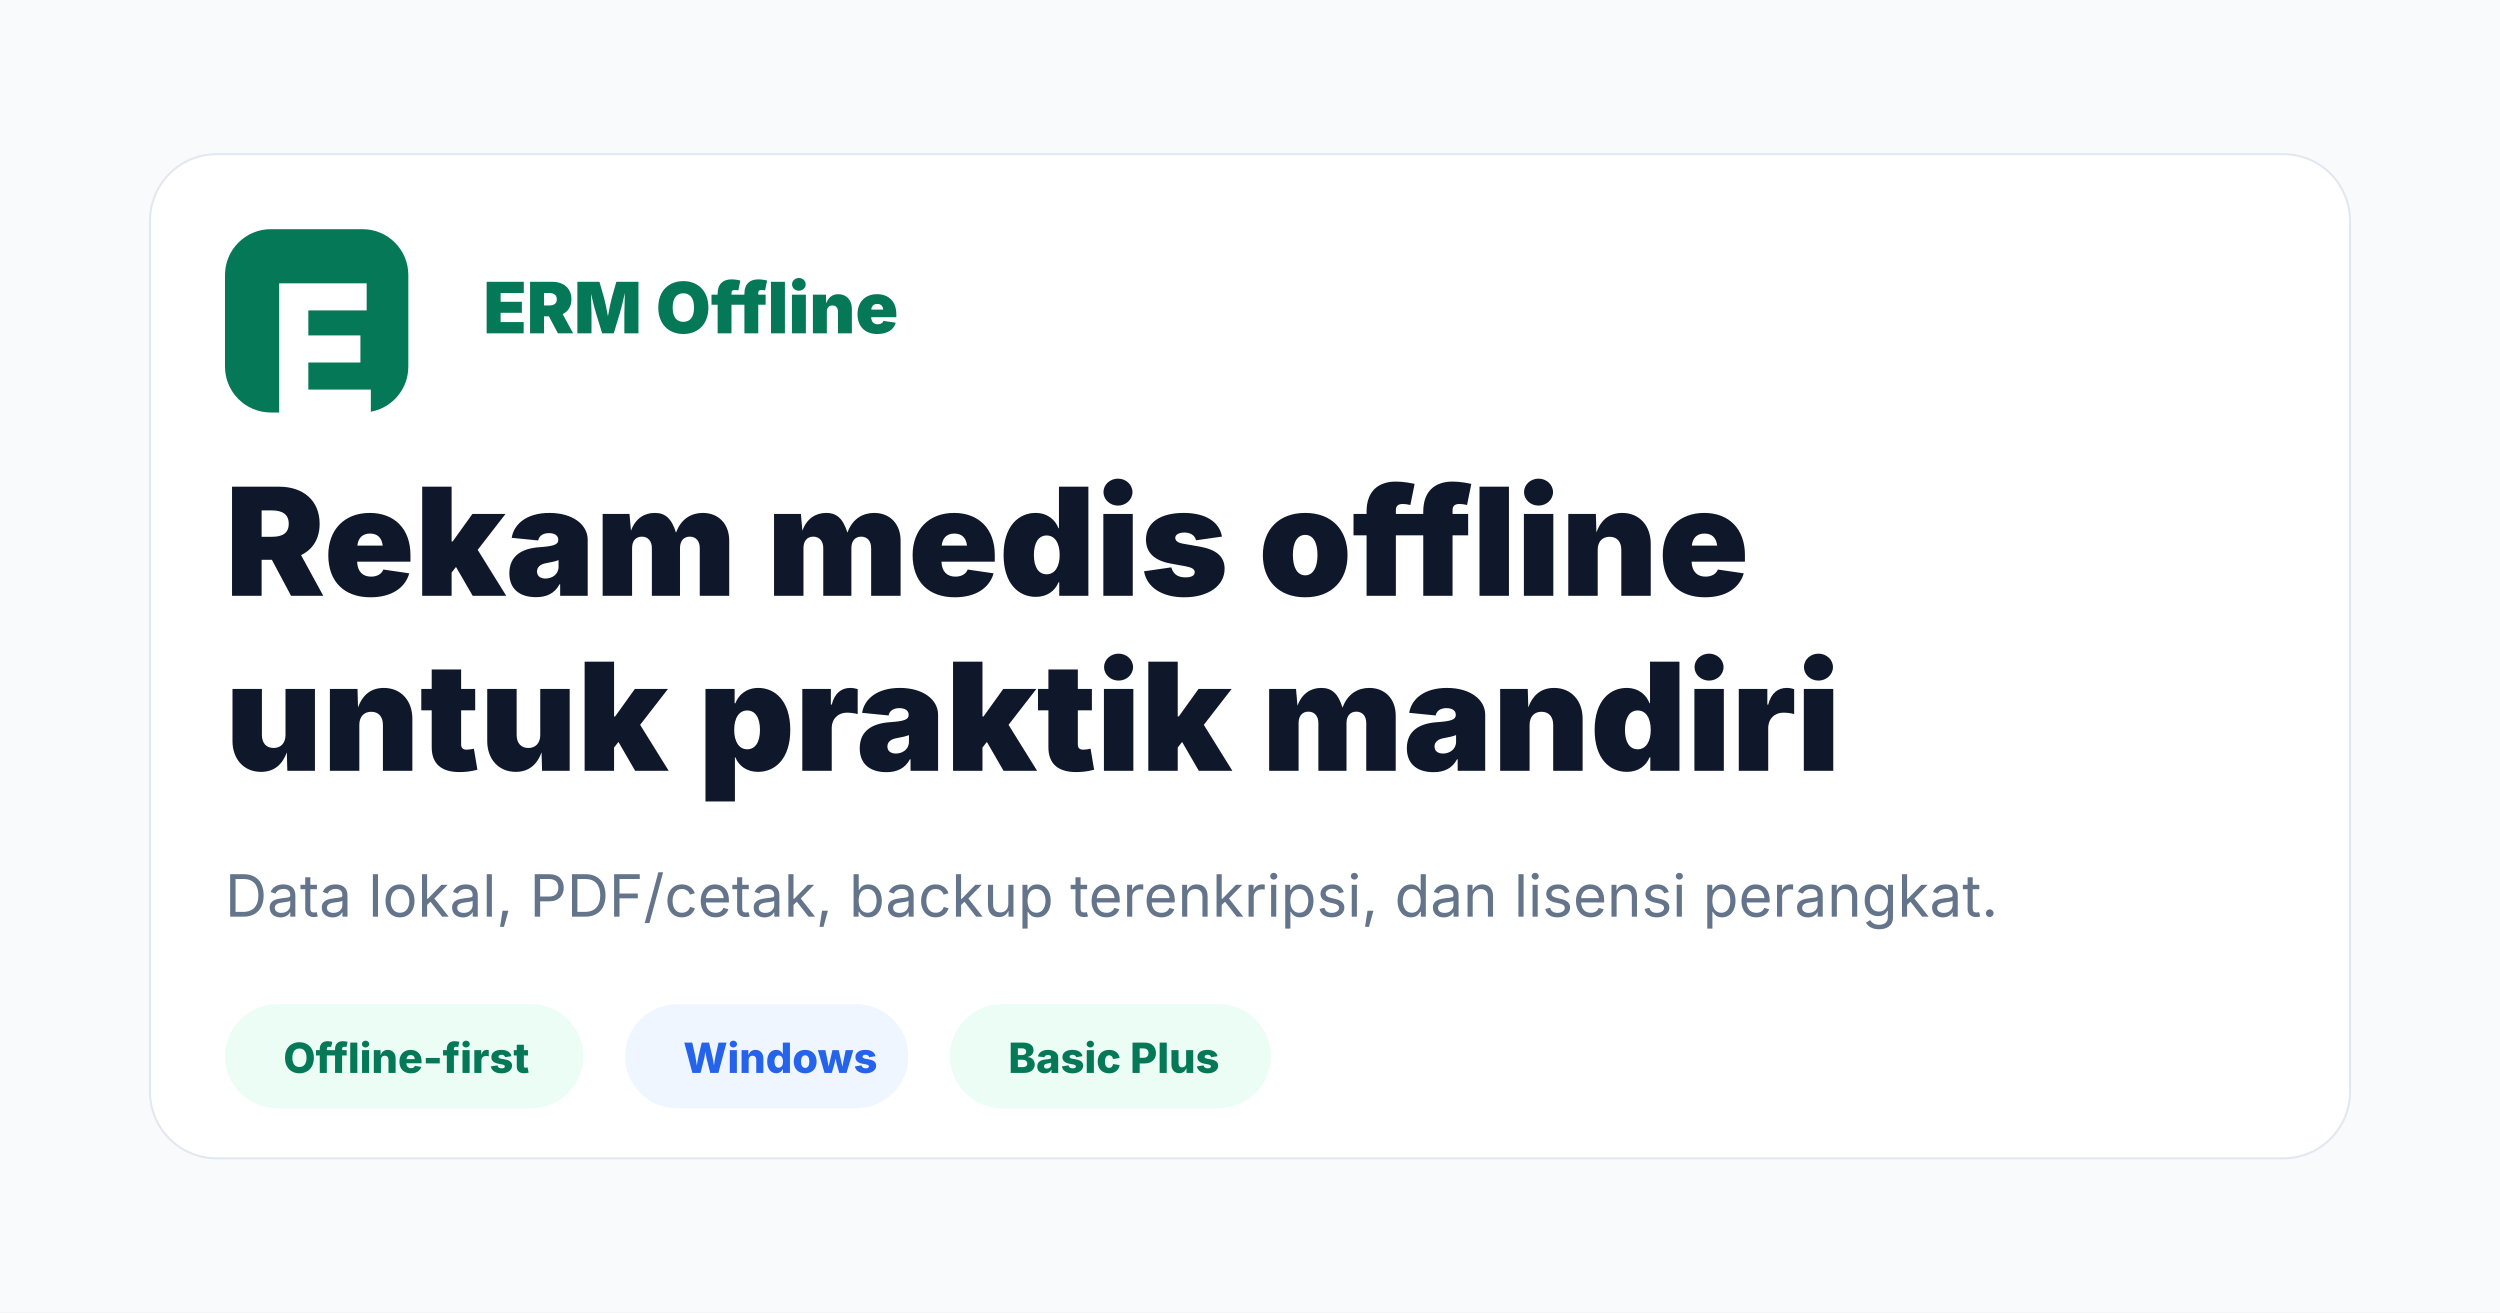
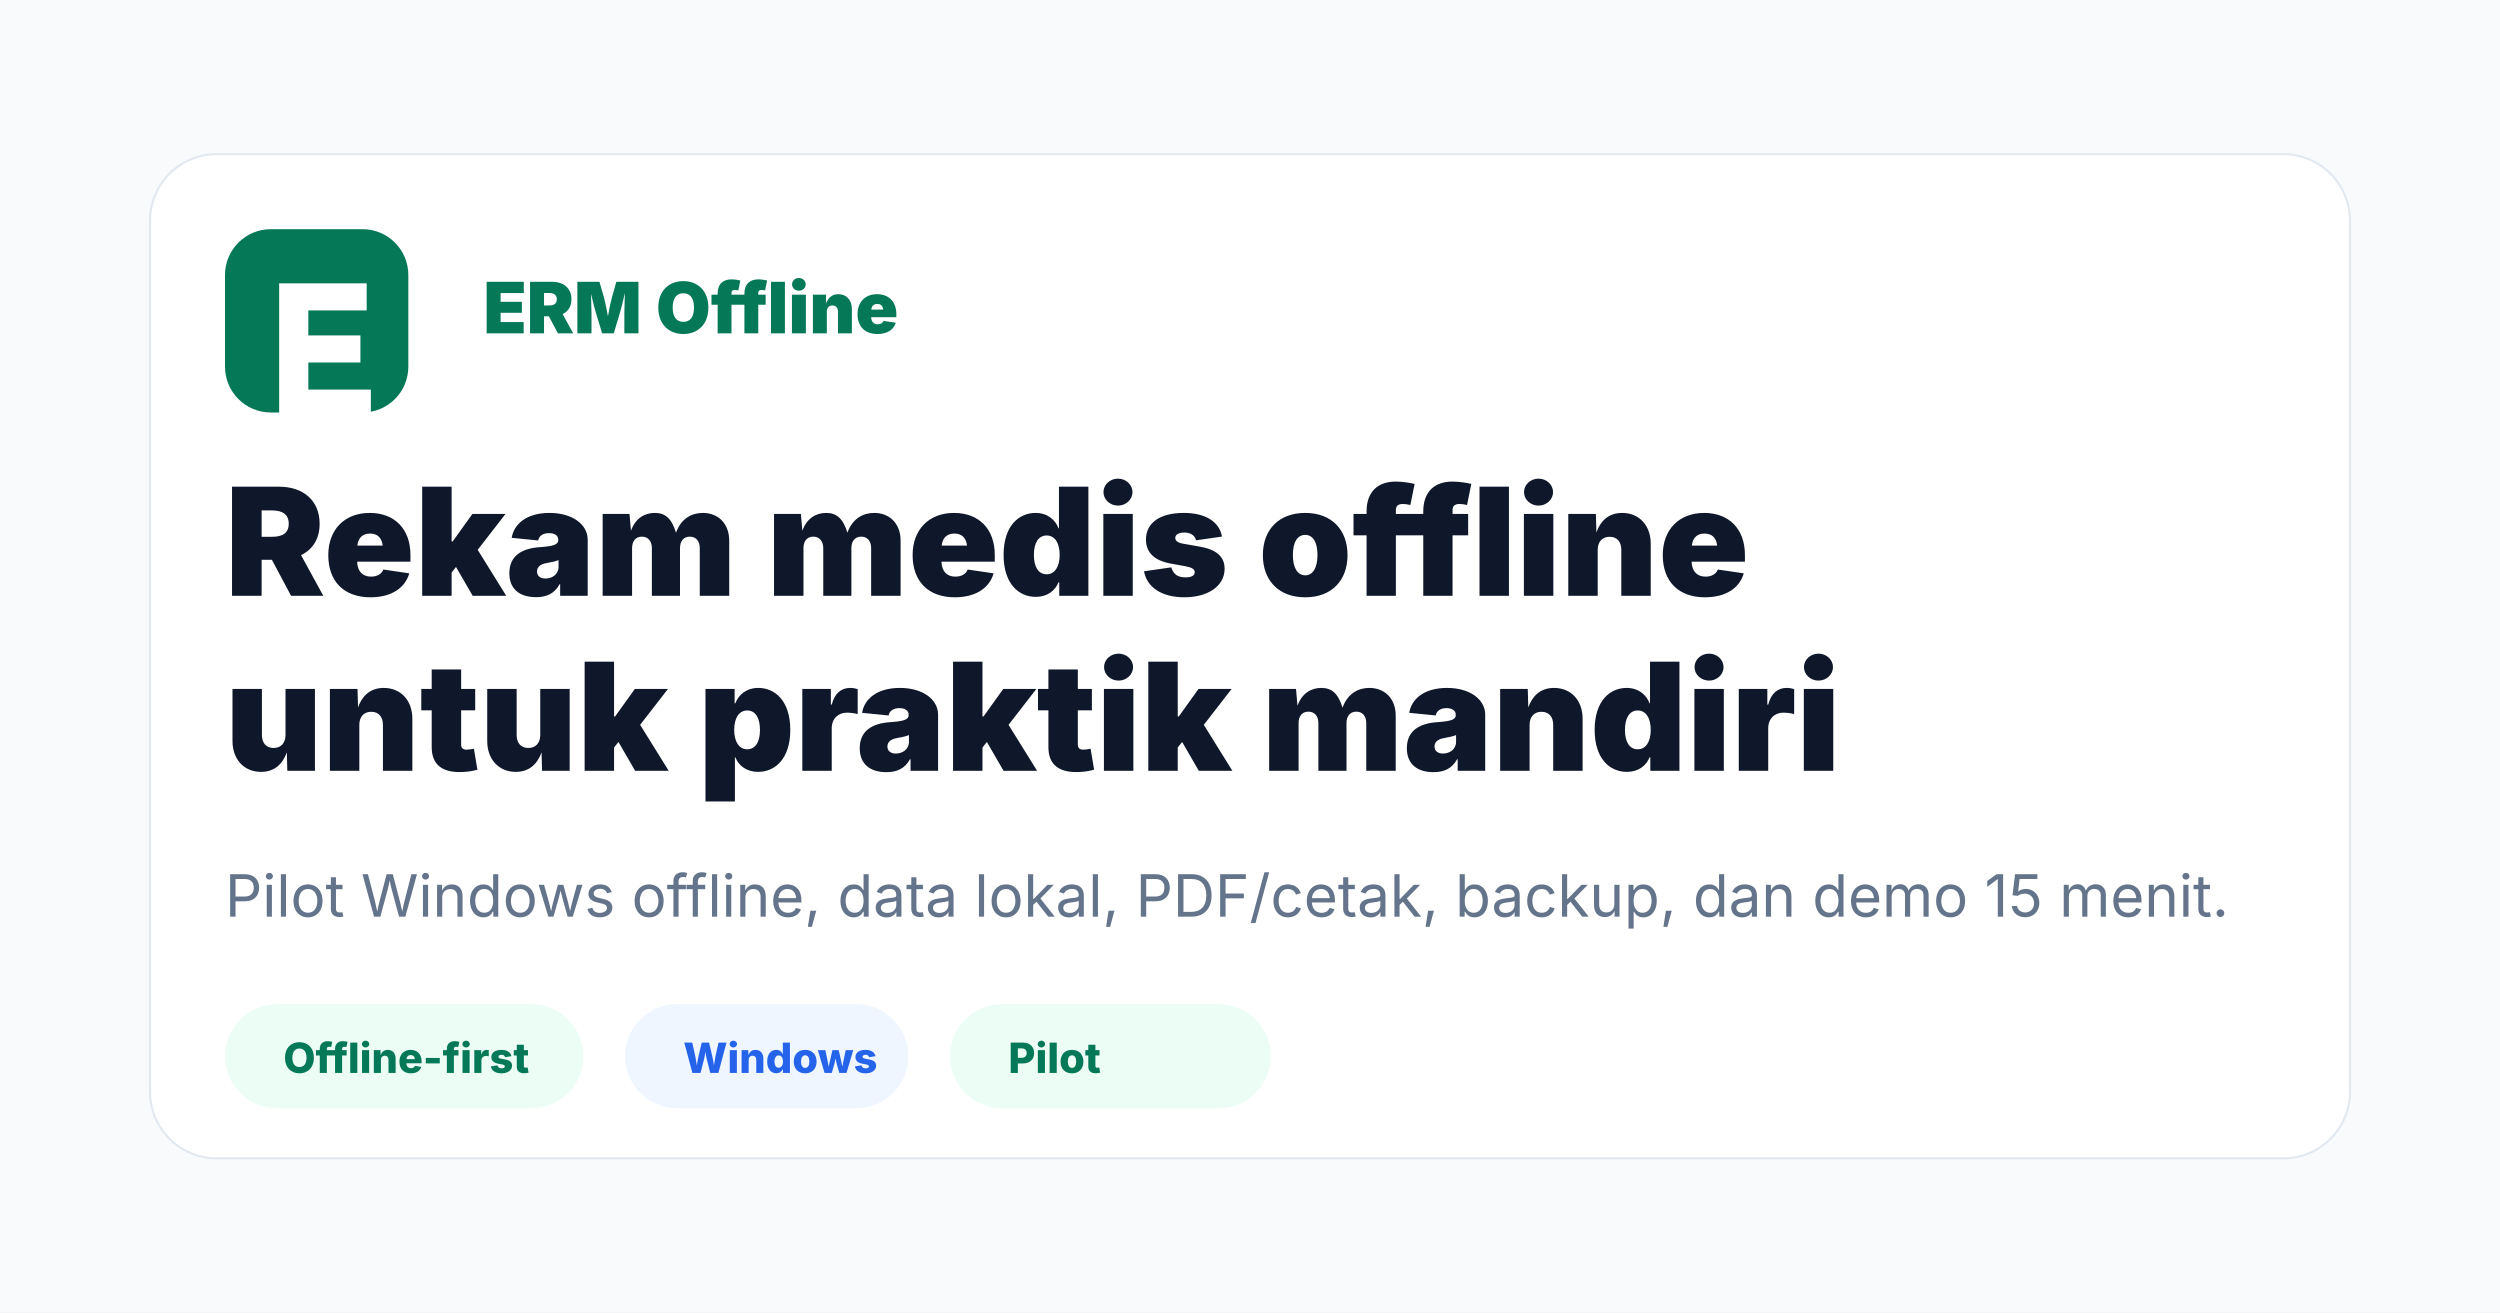
<svg xmlns="http://www.w3.org/2000/svg" width="1200" height="630" viewBox="0 0 1200 630" role="img" aria-label="ERM Offline">
  <rect width="1200" height="630" fill="#f8fafc" />
  <rect x="72" y="74" width="1056" height="482" rx="32" fill="#ffffff" stroke="#e2e8f0" />
  <rect x="108" y="110" width="88" height="88" rx="22" fill="#047857" />
  <path d="M134 136h42v13h-28v12h25v13h-25v13h30v13h-44v-64z" fill="#ffffff" />
  <text x="232" y="160" font-family="Inter, Arial" font-size="34" font-weight="900" fill="#047857">ERM Offline</text>
  <text x="108" y="286" font-family="Inter, Arial" font-size="72" font-weight="900" fill="#0f172a">Rekam medis offline</text>
  <text x="108" y="370" font-family="Inter, Arial" font-size="72" font-weight="900" fill="#0f172a">untuk praktik mandiri</text>
-   <text x="108" y="440" font-family="Inter, Arial" font-size="28" fill="#64748b">Data lokal, PDF/cetak, backup terenkripsi, dan lisensi perangkat.</text>
+   <text x="108" y="440" font-family="Inter, Arial" font-size="28" fill="#64748b">Pilot Windows offline, data lokal, PDF/cetak, backup, dan demo 15 menit.</text>
  <rect x="108" y="482" width="172" height="50" rx="25" fill="#ecfdf5" />
  <text x="136" y="515" font-family="Inter, Arial" font-size="20" font-weight="800" fill="#047857">Offline-first</text>
  <rect x="300" y="482" width="136" height="50" rx="25" fill="#eff6ff" />
  <text x="328" y="515" font-family="Inter, Arial" font-size="20" font-weight="800" fill="#2563eb">Windows</text>
  <rect x="456" y="482" width="154" height="50" rx="25" fill="#ecfdf5" />
-   <text x="484" y="515" font-family="Inter, Arial" font-size="20" font-weight="800" fill="#047857">Basic Plus</text>
+   <text x="484" y="515" font-family="Inter, Arial" font-size="20" font-weight="800" fill="#047857">Pilot</text>
</svg>
